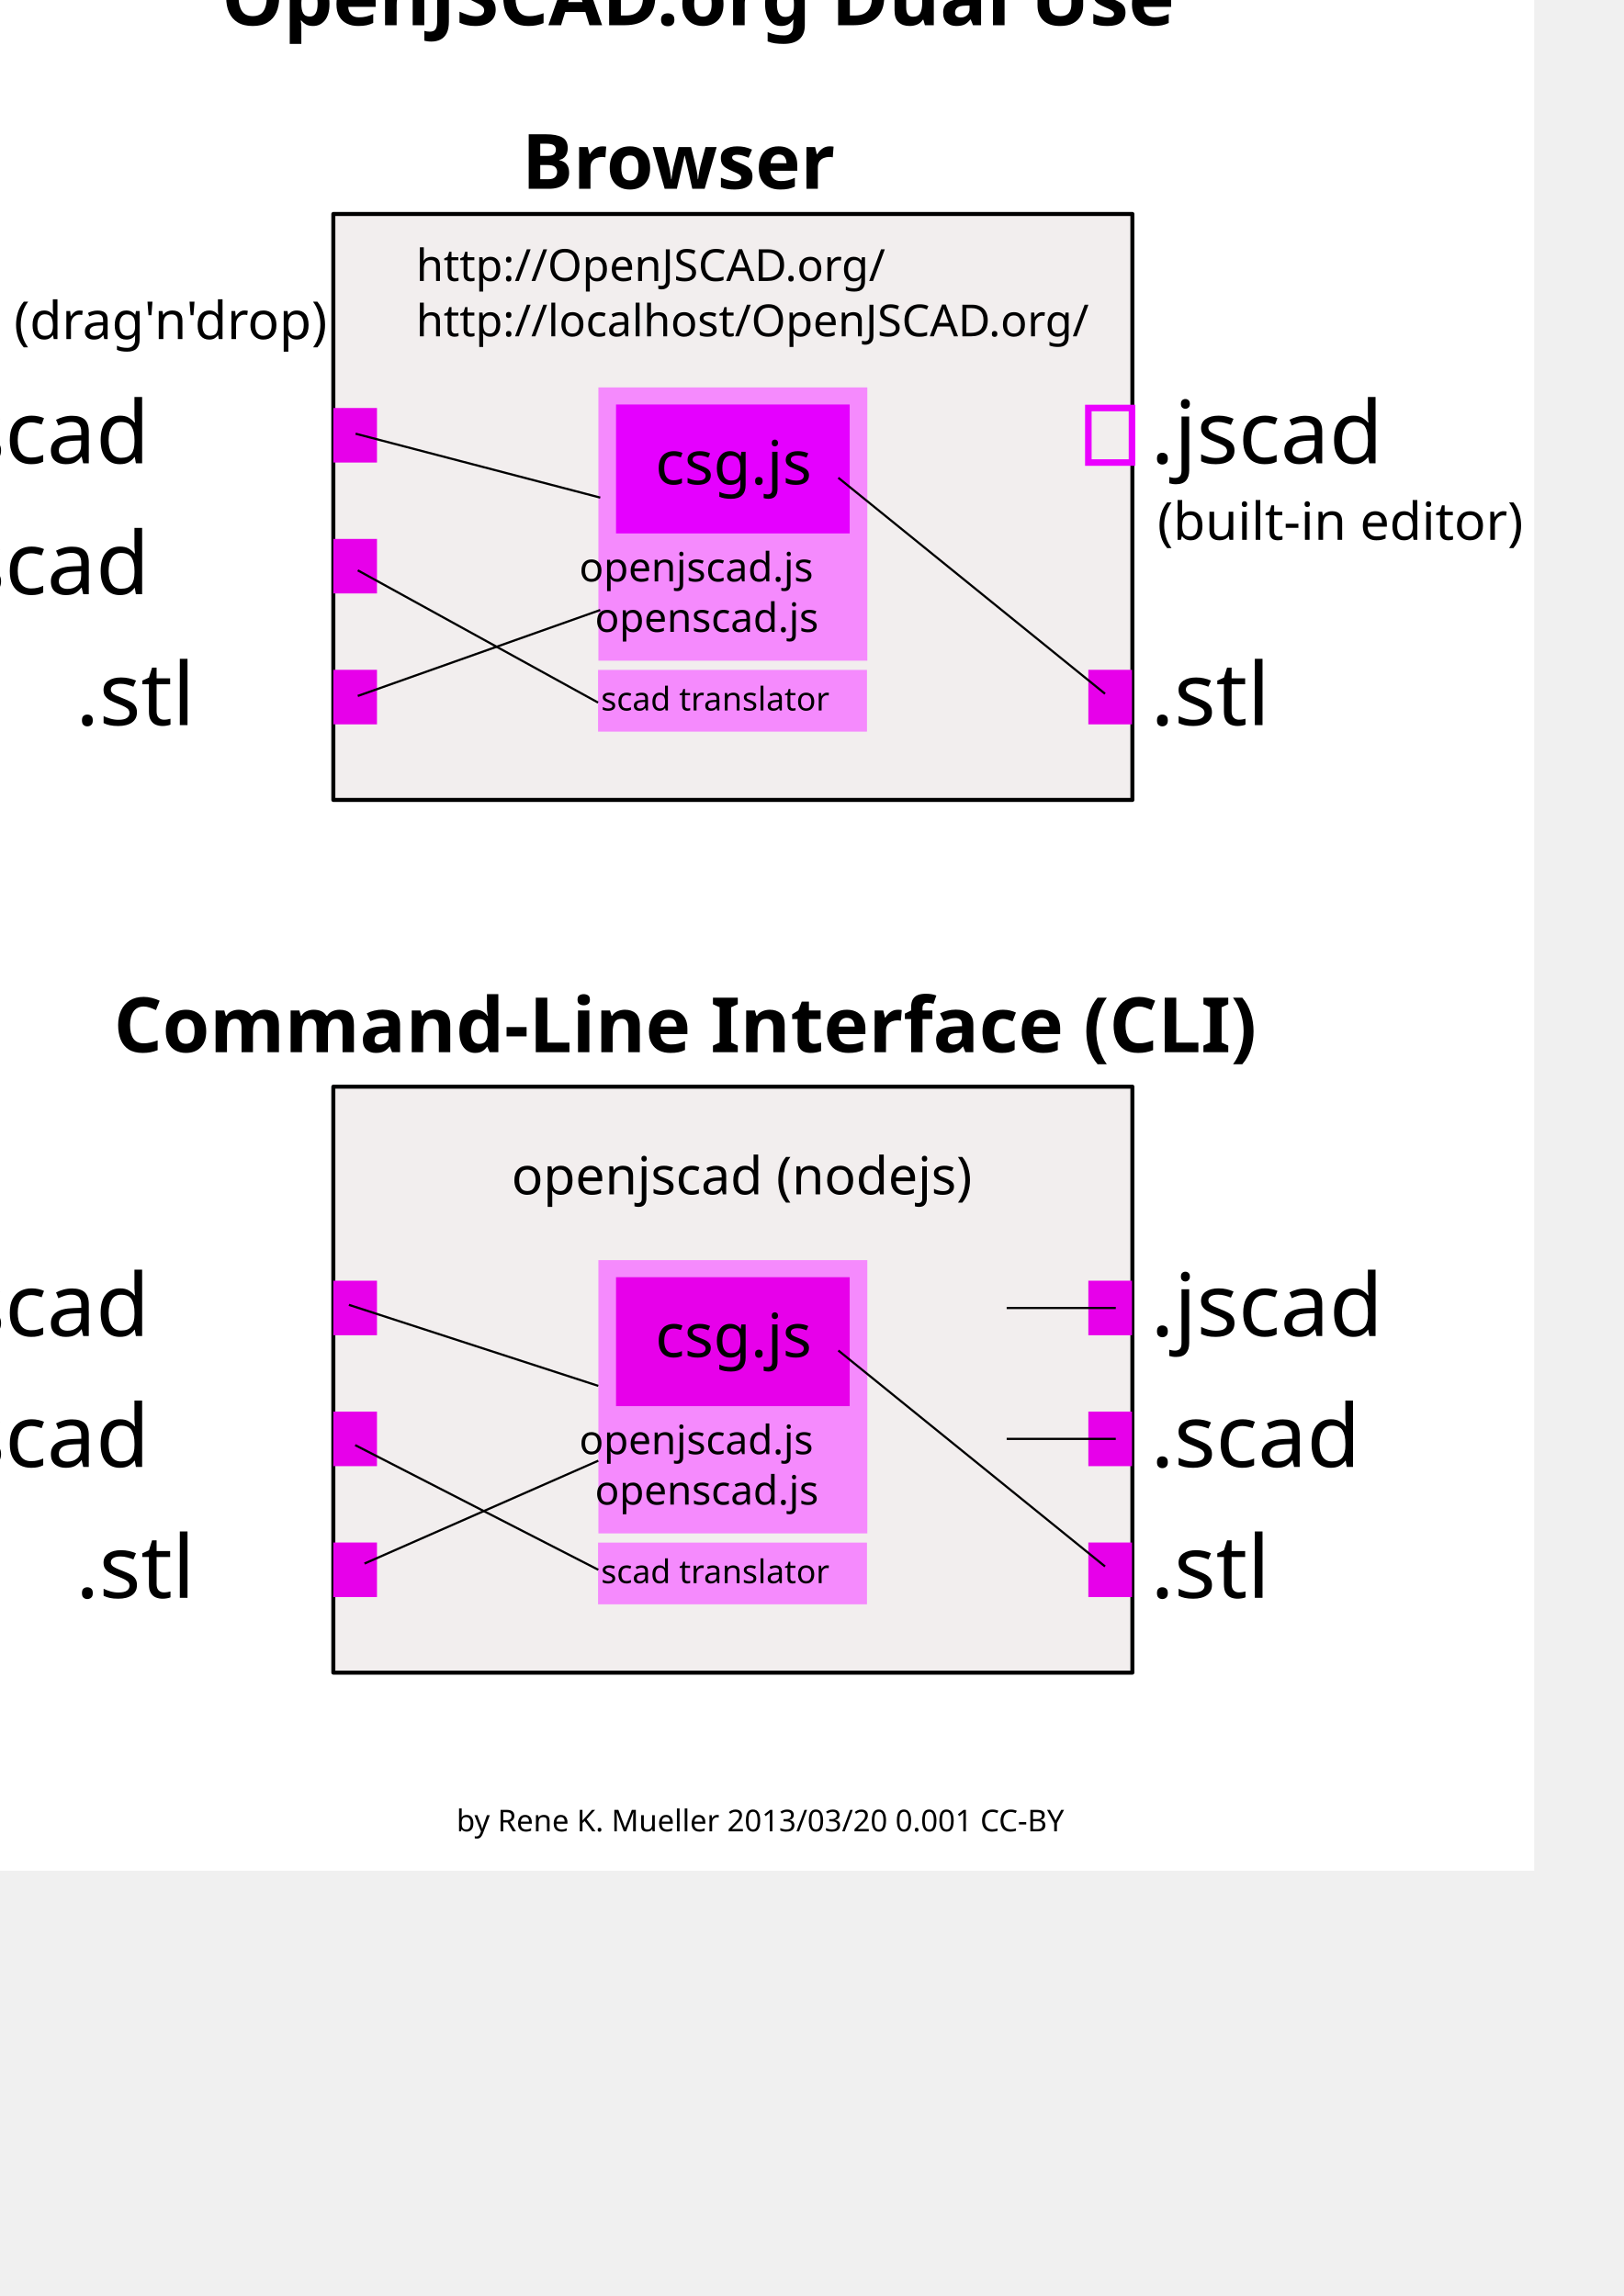
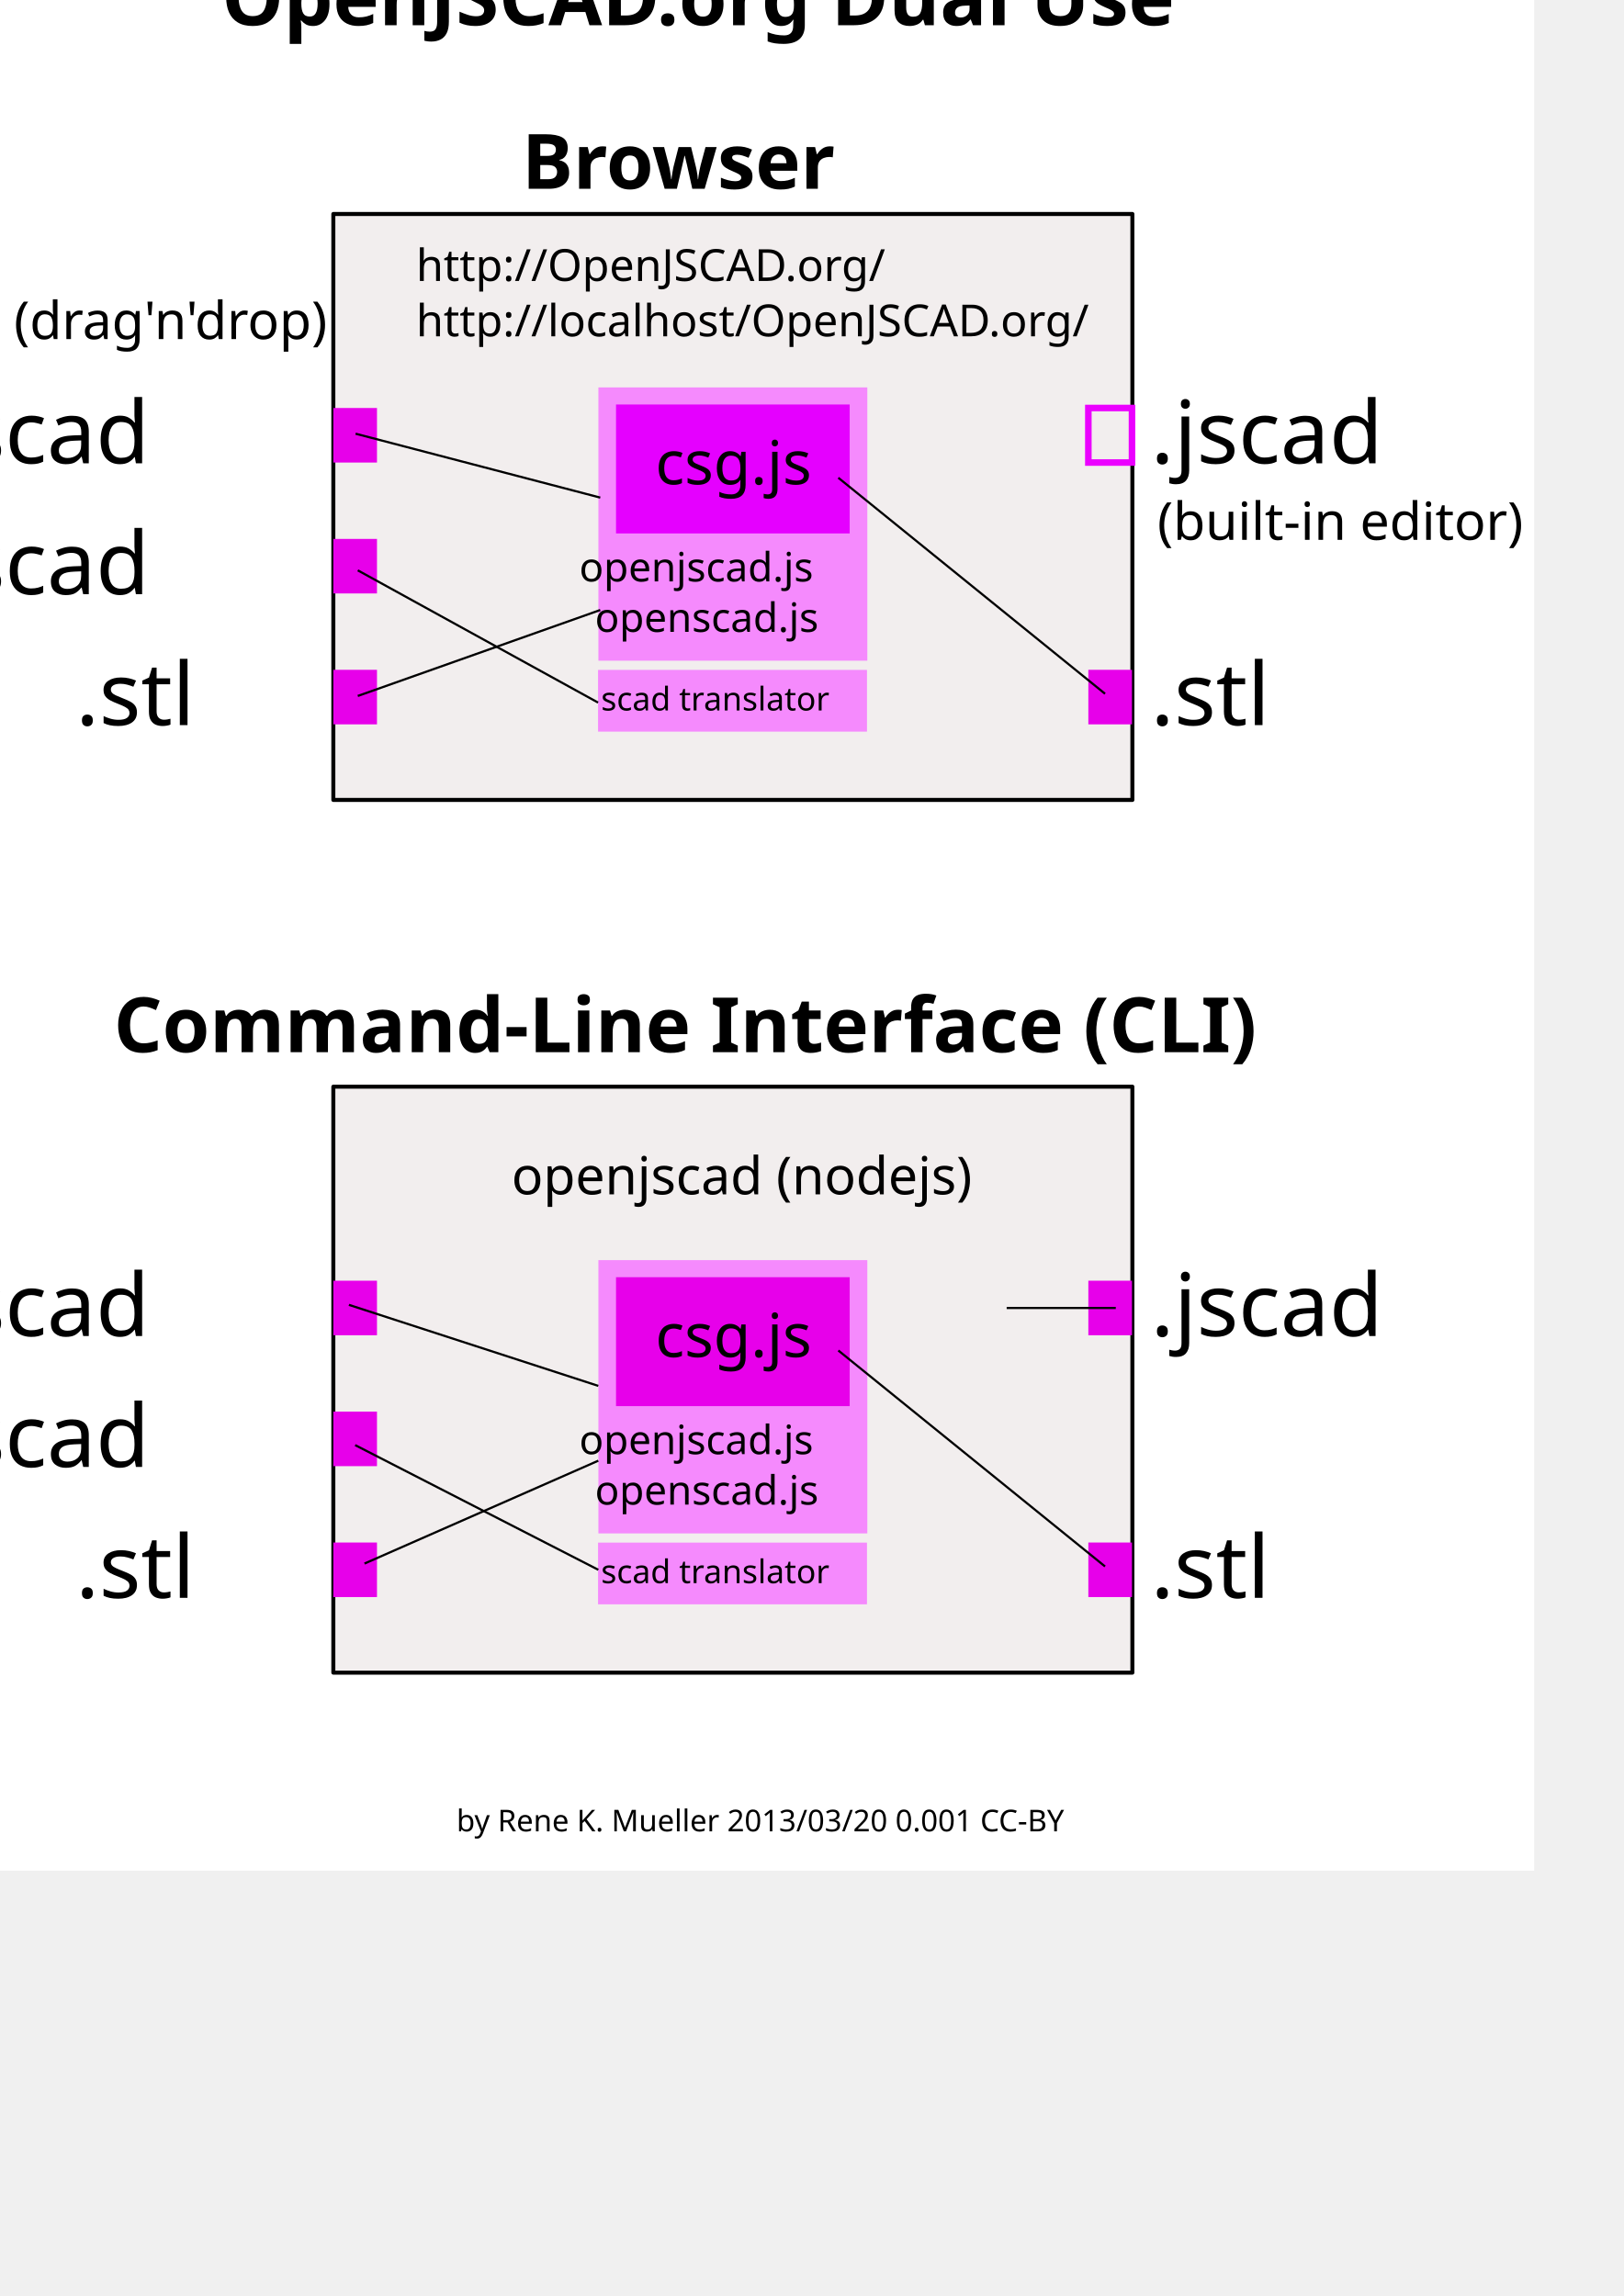
<svg xmlns="http://www.w3.org/2000/svg" width="744.094" height="1052.362" id="svg2" version="1.1">
  <defs id="defs4" />
  <g id="layer1">
    <rect style="fill:#ffffff;fill-opacity:1;stroke:none" id="rect4300" width="711.147" height="884.319" x="-8.081" y="-26.887" />
    <text xml:space="preserve" style="font-size:40px;font-style:normal;font-weight:normal;line-height:125%;letter-spacing:0px;word-spacing:0px;fill:#000000;fill-opacity:1;stroke:none;font-family:Sans" x="286.883" y="306.87" id="text4128">
      <tspan id="tspan4130" x="286.883" y="306.87" />
    </text>
    <text id="text4254" y="11.553" x="343.102" style="font-size:35.681px;font-style:normal;font-variant:normal;font-weight:bold;font-stretch:normal;text-align:center;line-height:125%;letter-spacing:0px;word-spacing:0px;writing-mode:lr-tb;text-anchor:middle;fill:#000000;fill-opacity:1;stroke:none;font-family:Sans;-inkscape-font-specification:Sans Bold" xml:space="preserve">
      <tspan y="11.553" x="343.102" id="tspan4256">OpenJSCAD.org Dual Use</tspan>
    </text>
    <rect style="fill:#f2eeee;fill-opacity:1;stroke:#000000;stroke-width:1.836;stroke-linecap:round;stroke-linejoin:round;stroke-miterlimit:4;stroke-opacity:1;stroke-dasharray:none;stroke-dashoffset:0" id="rect3967" width="366.182" height="268.571" x="152.756" y="98.076" />
    <text xml:space="preserve" style="font-size:20.299px;font-style:normal;font-variant:normal;font-weight:normal;font-stretch:normal;text-align:start;line-height:125%;letter-spacing:0px;word-spacing:0px;writing-mode:lr-tb;text-anchor:start;fill:#000000;fill-opacity:1;stroke:none;font-family:Sans;-inkscape-font-specification:Sans" x="190.704" y="128.771" id="text3757">
      <tspan id="tspan3759" x="190.704" y="128.771">http://OpenJSCAD.org/</tspan>
      <tspan x="190.704" y="154.145" id="tspan3763">http://localhost/OpenJSCAD.org/</tspan>
    </text>
    <rect y="498.076" x="152.756" height="268.571" width="366.182" id="rect3778" style="fill:#f2eeee;fill-opacity:1;stroke:#000000;stroke-width:1.836;stroke-linecap:round;stroke-linejoin:round;stroke-miterlimit:4;stroke-opacity:1;stroke-dasharray:none;stroke-dashoffset:0" />
    <text xml:space="preserve" style="font-size:35px;font-style:normal;font-variant:normal;font-weight:bold;font-stretch:normal;text-align:center;line-height:125%;letter-spacing:0px;word-spacing:0px;writing-mode:lr-tb;text-anchor:middle;fill:#000000;fill-opacity:1;stroke:none;font-family:Sans;-inkscape-font-specification:Sans Bold" x="333.688" y="86.529" id="text3788">
      <tspan id="tspan3790" x="333.688" y="86.529">Browser</tspan>
    </text>
    <text xml:space="preserve" style="font-size:35px;font-style:normal;font-variant:normal;font-weight:bold;font-stretch:normal;text-align:center;line-height:125%;letter-spacing:0px;word-spacing:0px;writing-mode:lr-tb;text-anchor:middle;fill:#000000;fill-opacity:1;stroke:none;font-family:Sans;-inkscape-font-specification:Sans Bold" x="336.732" y="482.261" id="text3792">
      <tspan id="tspan3794" x="336.732" y="482.261">Command-Line Interface (CLI)</tspan>
    </text>
    <text xml:space="preserve" style="font-size:40px;font-style:normal;font-variant:normal;font-weight:normal;font-stretch:normal;text-align:end;line-height:125%;letter-spacing:0px;word-spacing:0px;writing-mode:lr-tb;text-anchor:end;fill:#000000;fill-opacity:1;stroke:none;font-family:Sans;-inkscape-font-specification:Sans" x="141.328" y="612.362" id="text3826">
      <tspan id="tspan3828" x="141.328" y="612.362">.jscad</tspan>
      <tspan x="141.328" y="662.362" id="tspan3832" />
    </text>
    <text id="text3844" y="672.362" x="141.328" style="font-size:40px;font-style:normal;font-variant:normal;font-weight:normal;font-stretch:normal;text-align:end;line-height:125%;letter-spacing:0px;word-spacing:0px;writing-mode:lr-tb;text-anchor:end;fill:#000000;fill-opacity:1;stroke:none;font-family:Sans;-inkscape-font-specification:Sans" xml:space="preserve">
      <tspan y="672.362" x="141.328" id="tspan3846">.scad</tspan>
      <tspan id="tspan3848" y="722.362" x="141.328" />
    </text>
    <text xml:space="preserve" style="font-size:40px;font-style:normal;font-variant:normal;font-weight:normal;font-stretch:normal;text-align:end;line-height:125%;letter-spacing:0px;word-spacing:0px;writing-mode:lr-tb;text-anchor:end;fill:#000000;fill-opacity:1;stroke:none;font-family:Sans;-inkscape-font-specification:Sans" x="141.328" y="732.362" id="text3850">
      <tspan x="141.328" y="732.362" id="tspan3854">.stl</tspan>
    </text>
    <text id="text3886" y="612.362" x="527.328" style="font-size:40px;font-style:normal;font-variant:normal;font-weight:normal;font-stretch:normal;text-align:start;line-height:125%;letter-spacing:0px;word-spacing:0px;writing-mode:lr-tb;text-anchor:start;fill:#000000;fill-opacity:1;stroke:none;font-family:Sans;-inkscape-font-specification:Sans" xml:space="preserve">
      <tspan y="612.362" x="527.328" id="tspan3888">.jscad</tspan>
      <tspan id="tspan3890" y="662.362" x="527.328" />
    </text>
-     <text xml:space="preserve" style="font-size:40px;font-style:normal;font-variant:normal;font-weight:normal;font-stretch:normal;text-align:start;line-height:125%;letter-spacing:0px;word-spacing:0px;writing-mode:lr-tb;text-anchor:start;fill:#000000;fill-opacity:1;stroke:none;font-family:Sans;-inkscape-font-specification:Sans" x="527.328" y="672.362" id="text3892">
-       <tspan id="tspan3894" x="527.328" y="672.362">.scad</tspan>
-       <tspan x="527.328" y="722.362" id="tspan3896" />
-     </text>
    <text id="text3898" y="732.362" x="527.328" style="font-size:40px;font-style:normal;font-variant:normal;font-weight:normal;font-stretch:normal;text-align:start;line-height:125%;letter-spacing:0px;word-spacing:0px;writing-mode:lr-tb;text-anchor:start;fill:#000000;fill-opacity:1;stroke:none;font-family:Sans;-inkscape-font-specification:Sans" xml:space="preserve">
      <tspan id="tspan3900" y="732.362" x="527.328">.stl</tspan>
    </text>
    <rect style="fill:#e700ea;fill-opacity:1;stroke:none" id="rect3858" width="20" height="25" x="152.756" y="587.005" />
    <rect y="647.005" x="152.756" height="25" width="20" id="rect3860" style="fill:#e700ea;fill-opacity:1;stroke:none" />
    <rect style="fill:#e700ea;fill-opacity:1;stroke:none" id="rect3862" width="20" height="25" x="152.756" y="707.005" />
-     <rect style="fill:#e700ea;fill-opacity:1;stroke:none" id="rect3868" width="20" height="25" x="498.756" y="647.005" />
    <rect y="707.005" x="498.756" height="25" width="20" id="rect3870" style="fill:#e700ea;fill-opacity:1;stroke:none" />
    <rect y="587.005" x="498.756" height="25" width="20" id="rect3904" style="fill:#e700ea;fill-opacity:1;stroke:none" />
    <rect y="187.005" x="152.756" height="25" width="20" id="rect3906" style="fill:#e700ea;fill-opacity:1;stroke:none" />
    <rect style="fill:#e700ea;fill-opacity:1;stroke:none" id="rect3908" width="20" height="25" x="152.756" y="247.005" />
    <rect y="307.005" x="152.756" height="25" width="20" id="rect3910" style="fill:#e700ea;fill-opacity:1;stroke:none" />
    <text id="text3926" y="212.362" x="141.328" style="font-size:40px;font-style:normal;font-variant:normal;font-weight:normal;font-stretch:normal;text-align:end;line-height:125%;letter-spacing:0px;word-spacing:0px;writing-mode:lr-tb;text-anchor:end;fill:#000000;fill-opacity:1;stroke:none;font-family:Sans;-inkscape-font-specification:Sans" xml:space="preserve">
      <tspan y="212.362" x="141.328" id="tspan3928">.jscad</tspan>
      <tspan id="tspan3930" y="262.362" x="141.328" />
    </text>
    <text xml:space="preserve" style="font-size:40px;font-style:normal;font-variant:normal;font-weight:normal;font-stretch:normal;text-align:end;line-height:125%;letter-spacing:0px;word-spacing:0px;writing-mode:lr-tb;text-anchor:end;fill:#000000;fill-opacity:1;stroke:none;font-family:Sans;-inkscape-font-specification:Sans" x="141.328" y="272.362" id="text3932">
      <tspan id="tspan3934" x="141.328" y="272.362">.scad</tspan>
      <tspan x="141.328" y="322.362" id="tspan3936" />
    </text>
    <text id="text3938" y="332.362" x="141.328" style="font-size:40px;font-style:normal;font-variant:normal;font-weight:normal;font-stretch:normal;text-align:end;line-height:125%;letter-spacing:0px;word-spacing:0px;writing-mode:lr-tb;text-anchor:end;fill:#000000;fill-opacity:1;stroke:none;font-family:Sans;-inkscape-font-specification:Sans" xml:space="preserve">
      <tspan id="tspan3940" y="332.362" x="141.328">.stl</tspan>
    </text>
    <text xml:space="preserve" style="font-size:40px;font-style:normal;font-variant:normal;font-weight:normal;font-stretch:normal;text-align:start;line-height:125%;letter-spacing:0px;word-spacing:0px;writing-mode:lr-tb;text-anchor:start;fill:#000000;fill-opacity:1;stroke:none;font-family:Sans;-inkscape-font-specification:Sans" x="527.328" y="332.362" id="text3950">
      <tspan x="527.328" y="332.362" id="tspan3952">.stl</tspan>
    </text>
    <rect style="fill:#e700ea;fill-opacity:1;stroke:none" id="rect3954" width="20" height="25" x="498.756" y="307.005" />
    <text id="text4014" y="547.417" x="234.41" style="font-size:24px;font-style:normal;font-variant:normal;font-weight:normal;font-stretch:normal;text-align:start;line-height:125%;letter-spacing:0px;word-spacing:0px;writing-mode:lr-tb;text-anchor:start;fill:#000000;fill-opacity:1;stroke:none;font-family:Sans;-inkscape-font-specification:Sans" xml:space="preserve">
      <tspan id="tspan4018" y="547.417" x="234.41">openjscad (nodejs)</tspan>
    </text>
    <rect style="fill:#f58afd;fill-opacity:1;stroke:none" id="rect4126" width="123.239" height="125.259" x="274.228" y="177.57" />
    <rect style="fill:#e500ff;fill-opacity:1;stroke:none" id="rect4107" width="107.076" height="59.094" x="282.309" y="185.399" />
    <text xml:space="preserve" style="font-size:27.776px;font-style:normal;font-weight:normal;line-height:125%;letter-spacing:0px;word-spacing:0px;fill:#000000;fill-opacity:1;stroke:none;font-family:Sans" x="300.334" y="221.964" id="text4109">
      <tspan id="tspan4111" x="300.334" y="221.964">csg.js</tspan>
    </text>
    <text id="text4132" y="266.499" x="335.897" style="font-size:18.492px;font-style:normal;font-variant:normal;font-weight:normal;font-stretch:normal;text-align:center;line-height:125%;letter-spacing:0px;word-spacing:0px;writing-mode:lr-tb;text-anchor:middle;fill:#000000;fill-opacity:1;stroke:none;font-family:Sans;-inkscape-font-specification:Sans" xml:space="preserve">
      <tspan y="266.499" x="335.897" id="tspan4134">openjscad.js</tspan>
      <tspan y="289.614" x="335.897" id="tspan4138">openscad.js</tspan>
    </text>
    <rect style="fill:#f58afd;fill-opacity:1;stroke:none" id="rect4158" width="123.239" height="28.284" x="274.069" y="307.052" />
    <text xml:space="preserve" style="font-size:14.942px;font-style:normal;font-variant:normal;font-weight:normal;font-stretch:normal;text-align:center;line-height:125%;letter-spacing:0px;word-spacing:0px;writing-mode:lr-tb;text-anchor:middle;fill:#000000;fill-opacity:1;stroke:none;font-family:Sans;-inkscape-font-specification:Sans" x="337.489" y="325.635" id="text4160">
      <tspan id="tspan4164" x="337.489" y="325.635">scad translator</tspan>
    </text>
    <path style="fill:none;stroke:#000000;stroke-width:1px;stroke-linecap:butt;stroke-linejoin:miter;stroke-opacity:1" d="M 163.962,318.991 275.079,279.595" id="path4168" />
    <path style="fill:none;stroke:#000000;stroke-width:1px;stroke-linecap:butt;stroke-linejoin:miter;stroke-opacity:1" d="m 162.952,198.783 112.127,29.294 0,0" id="path4170" />
    <path style="fill:none;stroke:#000000;stroke-width:1px;stroke-linecap:butt;stroke-linejoin:miter;stroke-opacity:1" d="m 163.962,261.413 110.107,60.609" id="path4172" />
    <path style="fill:none;stroke:#000000;stroke-width:1px;stroke-linecap:butt;stroke-linejoin:miter;stroke-opacity:1" d="m 384.176,218.986 122.228,98.995" id="path4187" />
    <rect y="577.57" x="274.228" height="125.259" width="123.239" id="rect4222" style="fill:#f58afd;fill-opacity:1;stroke:none" />
    <rect y="585.399" x="282.309" height="59.094" width="107.076" id="rect4224" style="fill:#e700ea;fill-opacity:1;stroke:none" />
    <text id="text4226" y="621.964" x="300.334" style="font-size:27.776px;font-style:normal;font-weight:normal;line-height:125%;letter-spacing:0px;word-spacing:0px;fill:#000000;fill-opacity:1;stroke:none;font-family:Sans" xml:space="preserve">
      <tspan y="621.964" x="300.334" id="tspan4228">csg.js</tspan>
    </text>
    <text xml:space="preserve" style="font-size:18.492px;font-style:normal;font-variant:normal;font-weight:normal;font-stretch:normal;text-align:center;line-height:125%;letter-spacing:0px;word-spacing:0px;writing-mode:lr-tb;text-anchor:middle;fill:#000000;fill-opacity:1;stroke:none;font-family:Sans;-inkscape-font-specification:Sans" x="335.897" y="666.499" id="text4230">
      <tspan id="tspan4232" x="335.897" y="666.499">openjscad.js</tspan>
      <tspan id="tspan4234" x="335.897" y="689.614">openscad.js</tspan>
    </text>
    <rect y="707.052" x="274.069" height="28.284" width="123.239" id="rect4236" style="fill:#f58afd;fill-opacity:1;stroke:none" />
    <text id="text4238" y="725.635" x="337.489" style="font-size:14.942px;font-style:normal;font-variant:normal;font-weight:normal;font-stretch:normal;text-align:center;line-height:125%;letter-spacing:0px;word-spacing:0px;writing-mode:lr-tb;text-anchor:middle;fill:#000000;fill-opacity:1;stroke:none;font-family:Sans;-inkscape-font-specification:Sans" xml:space="preserve">
      <tspan y="725.635" x="337.489" id="tspan4240">scad translator</tspan>
    </text>
    <path style="fill:none;stroke:#000000;stroke-width:1px;stroke-linecap:butt;stroke-linejoin:miter;stroke-opacity:1" d="m 159.899,598.076 114.286,37.143" id="path4242" />
    <path style="fill:none;stroke:#000000;stroke-width:1px;stroke-linecap:butt;stroke-linejoin:miter;stroke-opacity:1" d="m 162.756,662.362 111.429,57.143" id="path4244" />
    <path style="fill:none;stroke:#000000;stroke-width:1px;stroke-linecap:butt;stroke-linejoin:miter;stroke-opacity:1" d="M 167.042,716.648 274.185,669.505" id="path4246" />
    <path style="fill:none;stroke:#000000;stroke-width:1px;stroke-linecap:butt;stroke-linejoin:miter;stroke-opacity:1" d="m 461.328,599.505 50,0" id="path4252" />
    <text xml:space="preserve" style="font-size:40px;font-style:normal;font-variant:normal;font-weight:normal;font-stretch:normal;text-align:start;line-height:125%;letter-spacing:0px;word-spacing:0px;writing-mode:lr-tb;text-anchor:start;fill:#000000;fill-opacity:1;stroke:none;font-family:Sans;-inkscape-font-specification:Sans" x="527.328" y="212.362" id="text4258">
      <tspan id="tspan4260" x="527.328" y="212.362">.jscad</tspan>
      <tspan x="527.328" y="262.362" id="tspan4262" />
    </text>
    <text xml:space="preserve" style="font-size:24px;font-style:normal;font-variant:normal;font-weight:normal;font-stretch:normal;text-align:start;line-height:125%;letter-spacing:0px;word-spacing:0px;writing-mode:lr-tb;text-anchor:start;fill:#000000;fill-opacity:1;stroke:none;font-family:Sans;-inkscape-font-specification:Sans" x="530.41" y="247.417" id="text4264">
      <tspan x="530.41" y="247.417" id="tspan4266">(built-in editor)</tspan>
    </text>
    <text id="text4268" y="155.417" x="6.41" style="font-size:24px;font-style:normal;font-variant:normal;font-weight:normal;font-stretch:normal;text-align:start;line-height:125%;letter-spacing:0px;word-spacing:0px;writing-mode:lr-tb;text-anchor:start;fill:#000000;fill-opacity:1;stroke:none;font-family:Sans;-inkscape-font-specification:Sans" xml:space="preserve">
      <tspan id="tspan4270" y="155.417" x="6.41">(drag'n'drop)</tspan>
    </text>
    <rect style="fill:none;stroke:#eb00ff;stroke-width:3;stroke-miterlimit:4;stroke-opacity:1;stroke-dasharray:none" id="rect4285" width="20" height="25" x="498.756" y="187.005" />
-     <path id="path4298" d="m 461.328,659.505 50,0" style="fill:none;stroke:#000000;stroke-width:1px;stroke-linecap:butt;stroke-linejoin:miter;stroke-opacity:1" />
    <text xml:space="preserve" style="font-size:13.812px;font-style:normal;font-weight:normal;line-height:125%;letter-spacing:0px;word-spacing:0px;fill:#000000;fill-opacity:1;stroke:none;font-family:Sans" x="209.199" y="839.392" id="text4302">
      <tspan id="tspan4304" x="209.199" y="839.392">by Rene K. Mueller 2013/03/20 0.001 CC-BY</tspan>
    </text>
    <path id="path4489" d="m 384.176,618.986 122.228,98.995" style="fill:none;stroke:#000000;stroke-width:1px;stroke-linecap:butt;stroke-linejoin:miter;stroke-opacity:1" />
  </g>
</svg>
